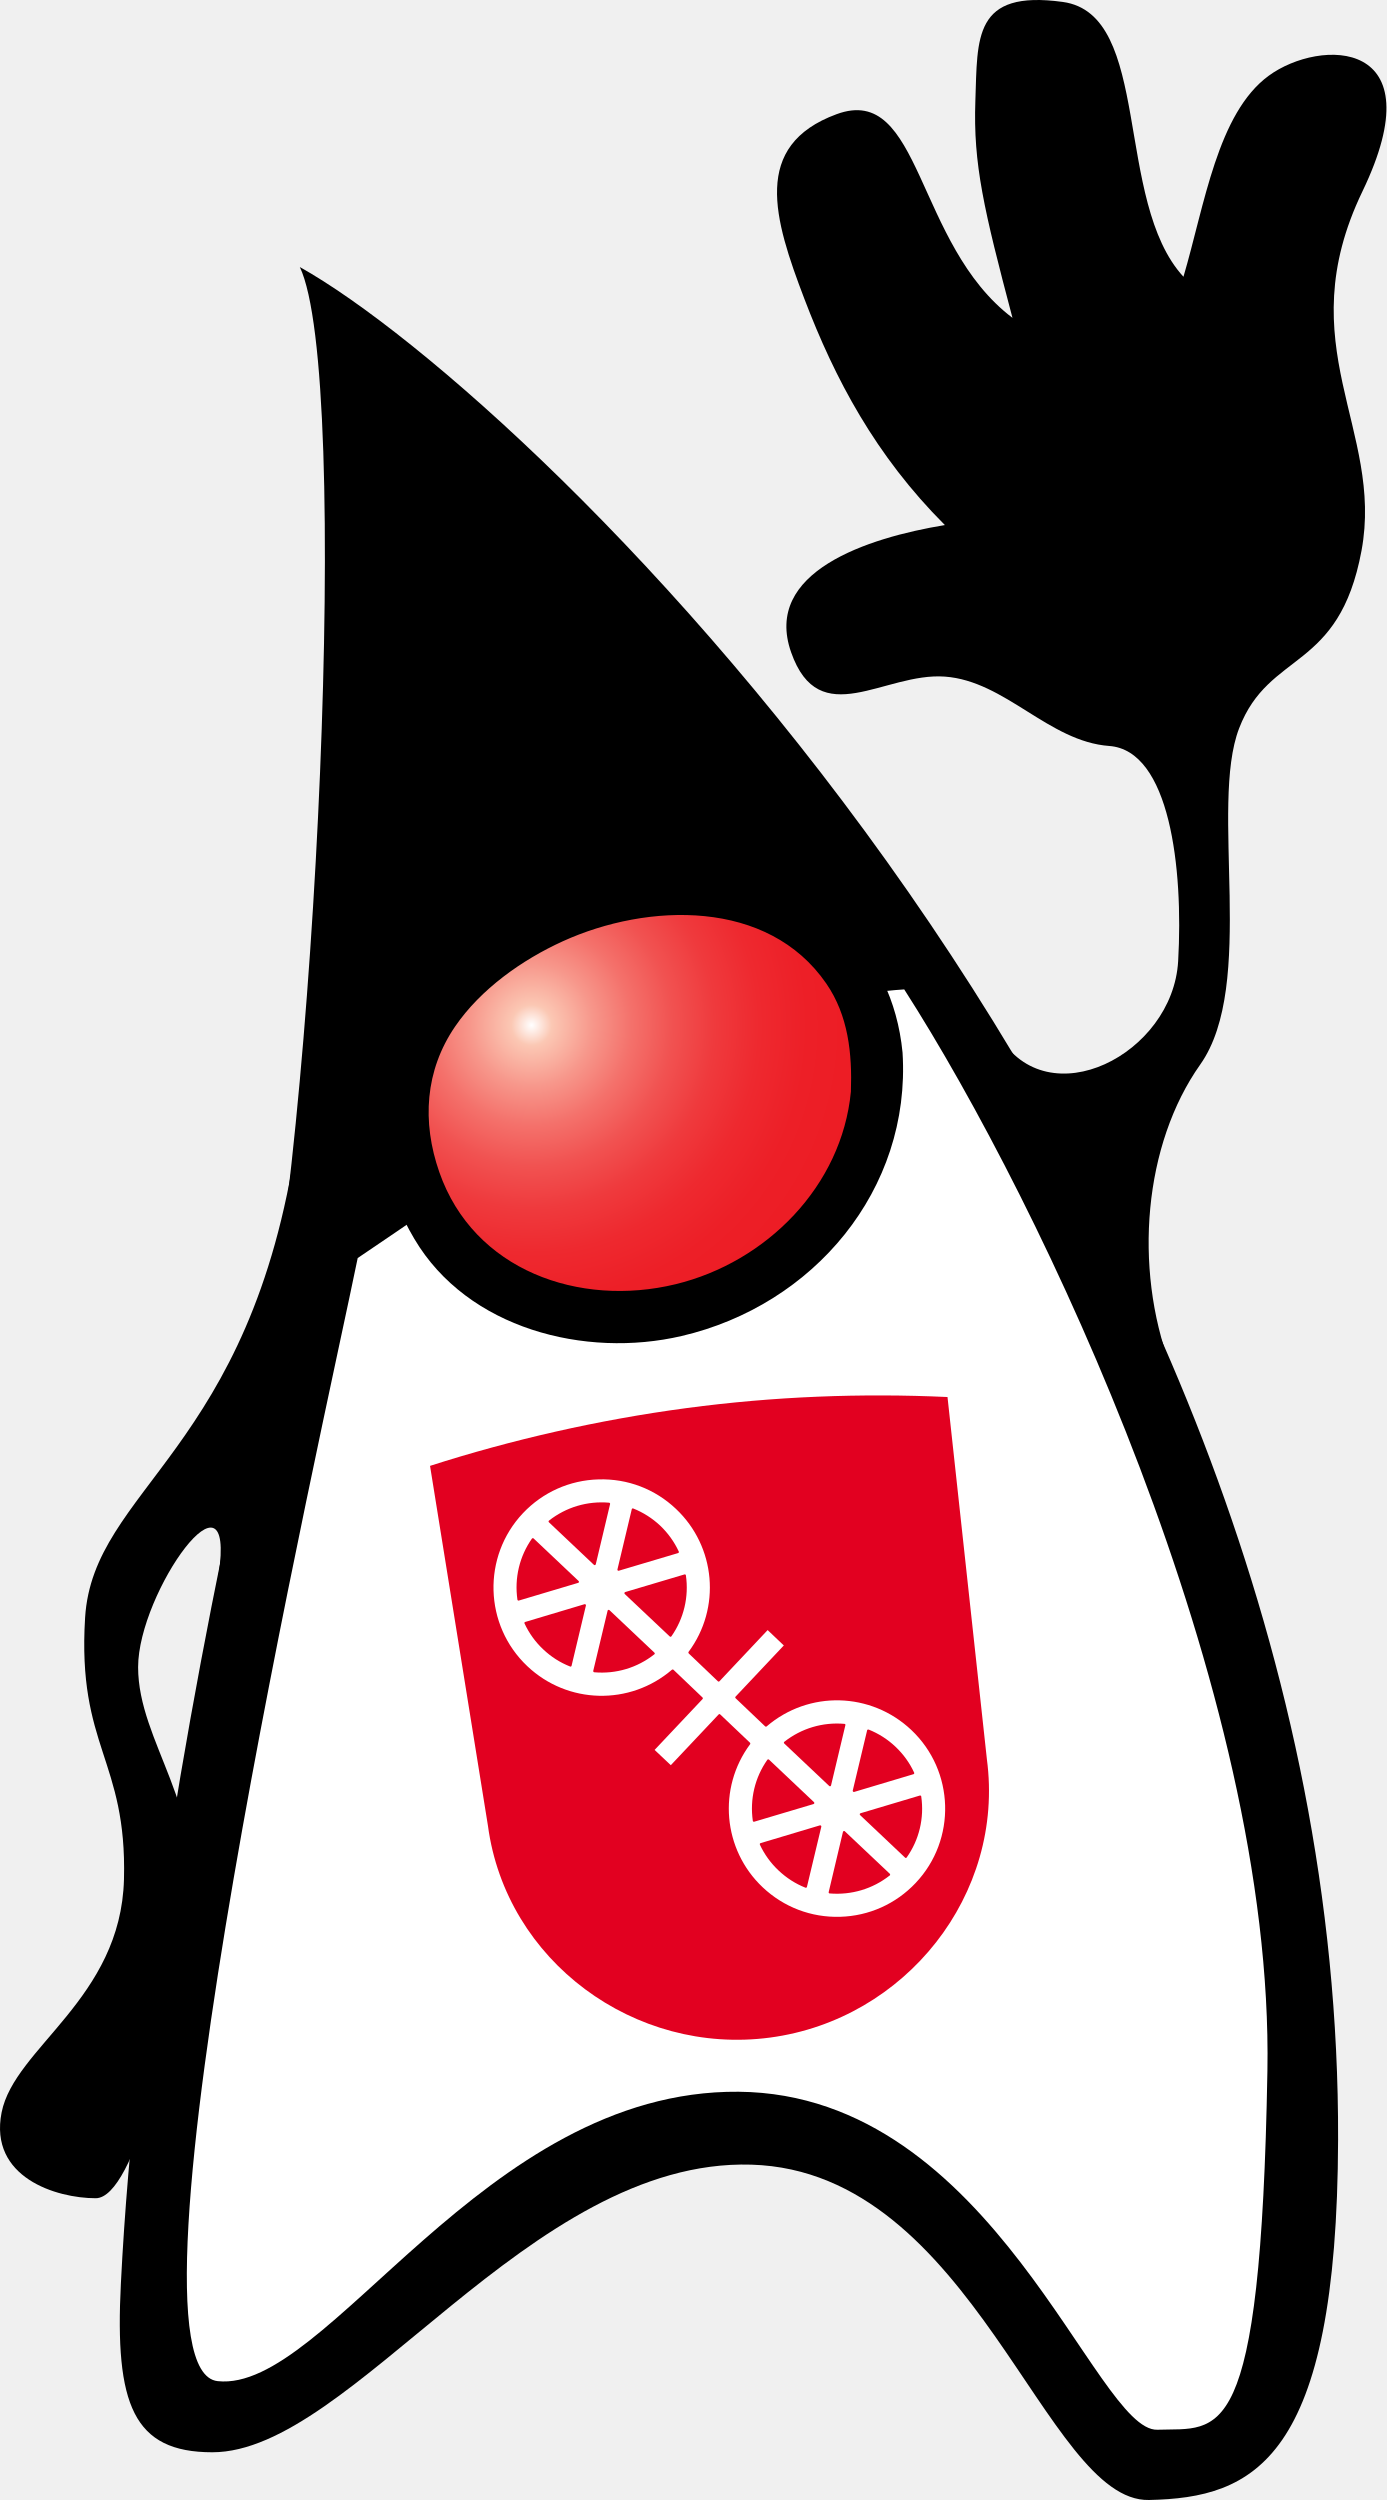
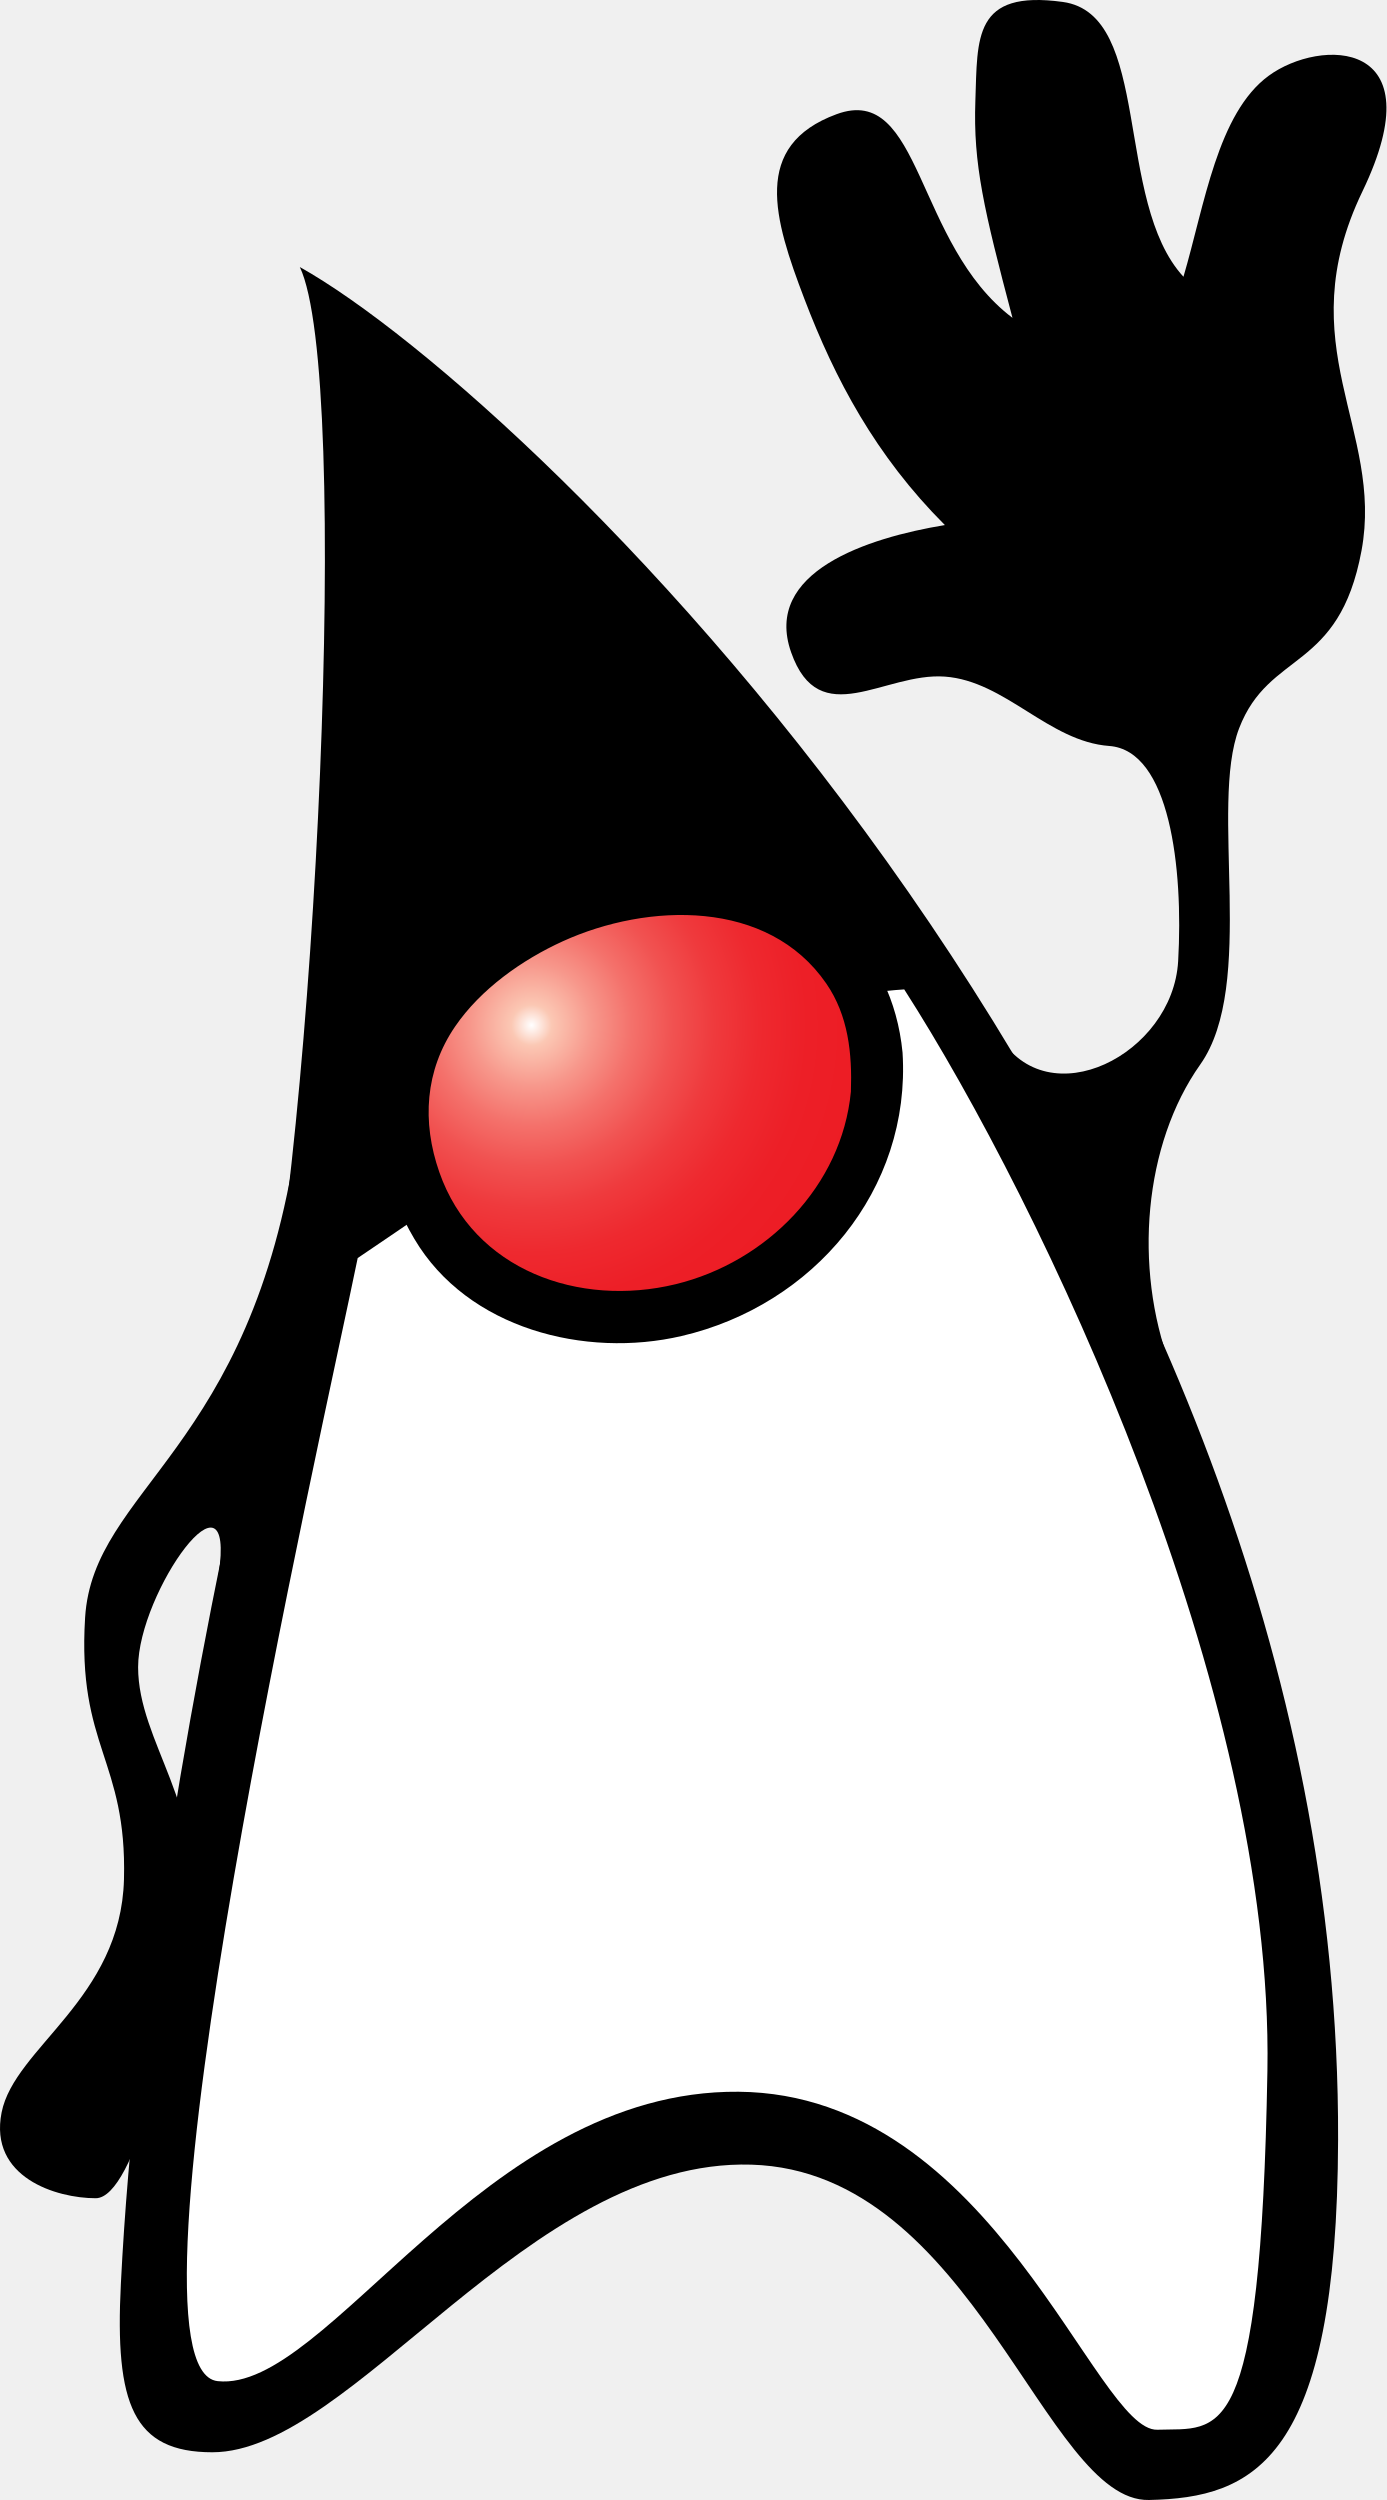
<svg xmlns="http://www.w3.org/2000/svg" id="duke-layer" x="0px" y="0px" width="225.937" height="407.407" viewBox="0 0 225.937 407.407">
  <g transform="translate(-552.6435,-51.44347)">
    <g transform="translate(0,6.614088)">
      <path d="m 601.503,88.347 c 8.424,17.64 2.736,140.832 -7.128,184.032 -9.864,43.272 -19.728,98.28 -22.032,144.576 -1.008,19.728 2.016,27.504 14.904,27.504 22.752,0 51.624,-47.952 87.84,-46.872 36.288,1.08 47.808,55.008 64.8,54.648 16.992,-0.36 30.672,-6.264 30.816,-58.752 0.504,-156.673 -130.824,-283.681 -169.2,-305.136 z" id="duke" />
      <path d="m 715.407,213.555 c 7.992,13.464 28.368,3.096 29.232,-12.096 0.864,-15.192 -1.368,-34.344 -11.232,-35.064 -9.864,-0.72 -16.92,-10.584 -26.784,-11.304 -9.864,-0.72 -20.448,9.144 -25.056,-3.96 -4.608,-13.104 12.384,-18.648 25.056,-20.736 -11.304,-11.304 -17.928,-23.832 -22.896,-36.864 -4.968,-13.032 -8.64,-24.984 5.256,-30.096 13.896,-5.112 12.744,21.168 28.656,33.192 -4.68,-17.712 -6.408,-25.056 -6.048,-35.352 0.36,-10.296 -0.36,-18.144 14.256,-16.128 14.616,2.016 8.28,32.4 19.656,44.784 3.456,-11.736 5.544,-26.64 13.896,-32.76 8.352,-6.12 27.36,-6.264 15.264,18.864 -12.096,25.128 3.528,38.736 -0.144,58.536 -3.672,19.8 -15.048,16.2 -19.944,28.944 -4.896,12.744 2.88,41.76 -6.336,54.792 -9.216,13.032 -10.872,33.048 -4.896,49.032 -18.36,-17.136 -27.936,-53.784 -27.936,-53.784 z" id="duke-right-hand" />
      <path d="m 600.999,230.475 c -7.416,50.832 -33.192,56.88 -34.488,77.976 -1.296,21.096 6.84,23.112 6.336,42.624 -0.504,19.512 -17.856,27.432 -19.944,38.016 -2.088,10.584 8.928,13.968 15.336,13.968 6.408,0 12.816,-28.08 15.408,-45.936 2.592,-17.856 -8.496,-28.368 -8.496,-40.608 0,-12.24 16.056,-34.632 13.104,-14.976 13.32,-21.024 19.657,-47.809 12.744,-71.064 z" id="duke-left-hand" />
      <path d="m 610.936,249.842 c -5.616,27.504 -40.68,181.08 -22.824,183.024 17.856,1.944 43.272,-47.52 84.888,-47.16 41.688,0.36 58.104,55.44 68.256,55.08 10.152,-0.36 16.848,3.6 17.928,-58.464 1.08,-62.064 -36.792,-141.336 -59.184,-176.256 -30.385,1.944 -63.073,26.281 -89.064,43.776 z" id="duke-shirt" fill="#ffffff" />
      <g transform="translate(552.6438,44.82882)">
        <path d="m 147.082,171.533 c -1.662,-17.195 -14.407,-27.988 -30.895,-30.627 -15.924,-2.549 -33.26,4.998 -44.408,16.146 -12.538,12.538 -13.039,29.978 -4.26,44.833 8.661,14.657 27.847,19.501 43.563,15.835 21.506,-5.015 37.398,-23.824 36,-46.187" id="duke-smile" />
        <radialGradient id="duke-nose-gradient" cx="86.63" cy="167.069" r="54.715" gradientUnits="userSpaceOnUse">
          <stop offset="0" stop-color="#FFFFFF" />
          <stop offset="0.06" stop-color="#FBC8B4" />
          <stop offset="0.071" stop-color="#FBC3B0" />
          <stop offset="0.183" stop-color="#F7978B" />
          <stop offset="0.299" stop-color="#F4716B" />
          <stop offset="0.42" stop-color="#F15251" />
          <stop offset="0.545" stop-color="#EF3A3D" />
          <stop offset="0.678" stop-color="#EE292F" />
          <stop offset="0.822" stop-color="#ED1F27" />
          <stop offset="1" stop-color="#ED1C24" />
        </radialGradient>
        <path d="m 139.162,177.941 c -1.493,15.627 -13.947,28.182 -28.944,31.824 -15.87,3.854 -33.393,-2.257 -39.096,-18.576 -2.912,-8.332 -2.37,-16.879 2.637,-24.198 4.223,-6.171 11.033,-11 17.779,-14.066 13.924,-6.326 33.832,-7.029 43.531,7.077 3.675,5.346 4.318,11.639 4.093,17.939" id="duke-nose" fill="url(#duke-nose-gradient)" stroke="#000000" />
      </g>
    </g>
-     <g transform="matrix(0.486682,-0.06502235,0.06502235,0.486682,999.4257,356.4178)" id="duke-tummy-shield">
-       <path d="m -572.328,-114.071 c 0,45.324 -38.208,82.073 -83.531,82.073 -45.324,0 -83.531,-36.75 -83.531,-82.073 0,-0.127 -3.233,-120.947 -3.233,-120.947 27.891,-5.008 57.447,-7.734 86.78,-7.734 29.54,0 58.414,2.757 86.479,7.829 0,0 -2.963,120.725 -2.963,120.852" id="duke-shield" fill="#e20020" />
-       <path d="m -603.024,-85.245 c -0.065,0.079 -0.159,0.127 -0.269,0.127 -0.11,0 -0.208,-0.047 -0.269,-0.142 l -12.931,-15.974 c -0.078,-0.095 -0.11,-0.222 -0.065,-0.349 0.049,-0.142 0.159,-0.222 0.286,-0.238 l 20.301,-3.217 c 0.094,-0.016 0.221,0.033 0.302,0.095 0.078,0.047 0.11,0.174 0.11,0.269 0.078,7.242 -2.568,14.152 -7.464,19.429 z m -6.387,5.182 c -6.196,3.677 -13.486,4.818 -20.554,3.265 -0.11,-0.032 -0.208,-0.095 -0.237,-0.206 -0.065,-0.079 -0.065,-0.19 0,-0.301 l 7.337,-19.175 c 0.049,-0.111 0.159,-0.206 0.286,-0.222 0.143,-0.032 0.286,0.032 0.349,0.127 l 12.947,15.974 c 0.049,0.079 0.078,0.19 0.049,0.285 0,0.127 -0.062,0.206 -0.159,0.253 z m -27.939,0.333 c -0.11,0.032 -0.204,0.032 -0.302,-0.016 -3.138,-1.743 -5.847,-4.073 -8.098,-6.846 -2.266,-2.789 -3.946,-5.927 -5.024,-9.35 0,-0.095 0,-0.19 0.049,-0.285 0.062,-0.095 0.159,-0.142 0.253,-0.158 l 20.301,-3.233 c 0.127,0 0.269,0.032 0.349,0.127 0.078,0.111 0.094,0.253 0.065,0.364 l -7.385,19.191 c -0.033,0.095 -0.11,0.158 -0.208,0.206 z m -14.564,-24.056 c -0.078,-0.079 -0.127,-0.174 -0.127,-0.269 -0.062,-7.258 2.583,-14.152 7.448,-19.429 0.094,-0.095 0.159,-0.127 0.286,-0.127 0.094,0 0.191,0.033 0.286,0.127 l 12.932,15.974 c 0.078,0.095 0.094,0.238 0.062,0.364 -0.062,0.111 -0.159,0.206 -0.302,0.238 l -20.285,3.201 c -0.11,0.033 -0.221,-0.016 -0.302,-0.079 z m 13.724,-24.896 c 6.18,-3.661 13.502,-4.833 20.57,-3.249 0.094,0.016 0.191,0.079 0.237,0.174 0.049,0.095 0.049,0.222 0,0.301 l -7.369,19.191 c -0.049,0.127 -0.159,0.222 -0.269,0.238 -0.143,0.016 -0.269,-0.033 -0.349,-0.142 l -12.932,-15.958 c -0.078,-0.095 -0.094,-0.206 -0.078,-0.301 0,-0.095 0.078,-0.19 0.175,-0.253 z m 27.955,-0.333 c 0.094,-0.016 0.191,-0.016 0.302,0.016 3.122,1.759 5.847,4.057 8.098,6.846 2.25,2.789 3.946,5.927 4.992,9.334 0.049,0.127 0,0.222 -0.049,0.317 -0.033,0.079 -0.127,0.142 -0.221,0.158 l -20.316,3.233 c -0.127,0.016 -0.269,-0.048 -0.333,-0.142 -0.078,-0.095 -0.11,-0.238 -0.078,-0.349 l 7.385,-19.207 c 0.033,-0.095 0.094,-0.174 0.221,-0.206 z m -60.775,-39.206 c -0.094,0 -0.204,-0.063 -0.253,-0.142 l -12.947,-15.958 c -0.062,-0.111 -0.094,-0.238 -0.049,-0.364 0.049,-0.111 0.159,-0.222 0.269,-0.238 l 20.316,-3.201 c 0.094,-0.016 0.191,0 0.269,0.079 0.094,0.063 0.143,0.158 0.143,0.269 0.078,7.242 -2.583,14.152 -7.448,19.445 -0.078,0.063 -0.191,0.111 -0.302,0.111 z m -6.101,5.055 c -6.196,3.677 -13.486,4.849 -20.57,3.265 -0.094,-0.033 -0.191,-0.095 -0.221,-0.174 -0.065,-0.111 -0.065,-0.222 -0.049,-0.317 l 7.385,-19.191 c 0.049,-0.127 0.143,-0.206 0.286,-0.222 0.11,-0.032 0.253,0.033 0.333,0.127 l 12.932,15.974 c 0.062,0.079 0.094,0.19 0.078,0.301 0,0.095 -0.094,0.19 -0.175,0.238 z m -27.955,0.349 c -0.094,0.033 -0.191,0.033 -0.286,-0.033 -3.138,-1.743 -5.863,-4.057 -8.114,-6.846 -2.25,-2.757 -3.93,-5.911 -5.008,-9.35 -0.033,-0.095 0,-0.206 0.032,-0.285 0.065,-0.079 0.159,-0.142 0.269,-0.158 l 20.301,-3.233 c 0.143,-0.016 0.253,0.033 0.333,0.143 0.078,0.095 0.11,0.238 0.062,0.349 l -7.369,19.191 c -0.033,0.111 -0.127,0.19 -0.221,0.222 z m -14.548,-24.056 c -0.094,-0.095 -0.143,-0.19 -0.143,-0.285 -0.065,-7.258 2.583,-14.168 7.464,-19.461 0.078,-0.063 0.175,-0.111 0.286,-0.095 0.094,0 0.204,0.047 0.269,0.127 l 12.931,15.974 c 0.078,0.111 0.11,0.253 0.065,0.365 -0.049,0.111 -0.159,0.222 -0.269,0.222 l -20.316,3.217 c -0.11,0.033 -0.221,-0.016 -0.286,-0.063 z m 13.724,-24.912 c 6.196,-3.661 13.486,-4.818 20.554,-3.249 0.11,0.047 0.208,0.111 0.237,0.174 0.062,0.111 0.062,0.222 0.033,0.317 l -7.353,19.175 c -0.062,0.127 -0.159,0.206 -0.302,0.253 -0.11,0 -0.253,-0.047 -0.333,-0.142 l -12.932,-15.974 c -0.065,-0.095 -0.11,-0.19 -0.094,-0.301 0.033,-0.111 0.094,-0.19 0.191,-0.253 z m 27.955,-0.317 c 0.094,-0.033 0.191,-0.033 0.286,0.033 3.106,1.743 5.848,4.057 8.114,6.83 2.235,2.789 3.914,5.911 4.976,9.334 0.049,0.111 0.033,0.206 -0.033,0.317 -0.062,0.063 -0.143,0.127 -0.237,0.158 l -20.301,3.201 c -0.127,0.032 -0.253,-0.016 -0.349,-0.127 -0.062,-0.095 -0.094,-0.222 -0.049,-0.349 l 7.369,-19.191 c 0.033,-0.111 0.094,-0.158 0.221,-0.206 z m 82.042,85.132 c -11.616,-14.326 -31.996,-17.575 -47.447,-7.543 -0.159,0.111 -0.349,0.063 -0.475,-0.063 l -8.51,-10.586 c -0.049,-0.063 -0.078,-0.142 -0.078,-0.238 0,-0.095 0.049,-0.206 0.143,-0.269 0,0 17.59,-14.294 18.129,-14.722 -0.38,-0.491 -4.247,-5.277 -4.643,-5.768 -0.555,0.46 -18.113,14.722 -18.113,14.722 -0.078,0.063 -0.175,0.079 -0.269,0.079 -0.078,-0.016 -0.175,-0.063 -0.237,-0.142 l -8.383,-10.459 c -0.11,-0.142 -0.094,-0.333 0,-0.475 12.71,-13.011 13.629,-33.501 2.155,-47.637 -6.022,-7.448 -14.596,-12.107 -24.136,-13.09 -9.556,-1.014 -18.906,1.759 -26.37,7.781 -15.372,12.472 -17.765,35.134 -5.293,50.537 11.584,14.31 31.996,17.543 47.431,7.512 0.159,-0.095 0.38,-0.063 0.491,0.095 l 8.336,10.396 c 0.062,0.079 0.078,0.158 0.078,0.238 0,0.095 -0.062,0.19 -0.127,0.269 0,0 -17.464,14.167 -18.018,14.627 0.396,0.491 4.263,5.245 4.659,5.737 0.539,-0.46 17.971,-14.595 17.971,-14.595 0.078,-0.063 0.175,-0.095 0.269,-0.079 0.094,0.016 0.191,0.063 0.237,0.142 l 8.558,10.618 c 0.11,0.127 0.11,0.349 0,0.475 -12.694,13.027 -13.629,33.501 -2.187,47.637 6.054,7.464 14.627,12.123 24.183,13.122 9.524,0.998 18.89,-1.775 26.339,-7.813 15.388,-12.456 17.765,-35.118 5.309,-50.506" id="duke-shield-logo" fill="#ffffff" />
-     </g>
  </g>
</svg>
